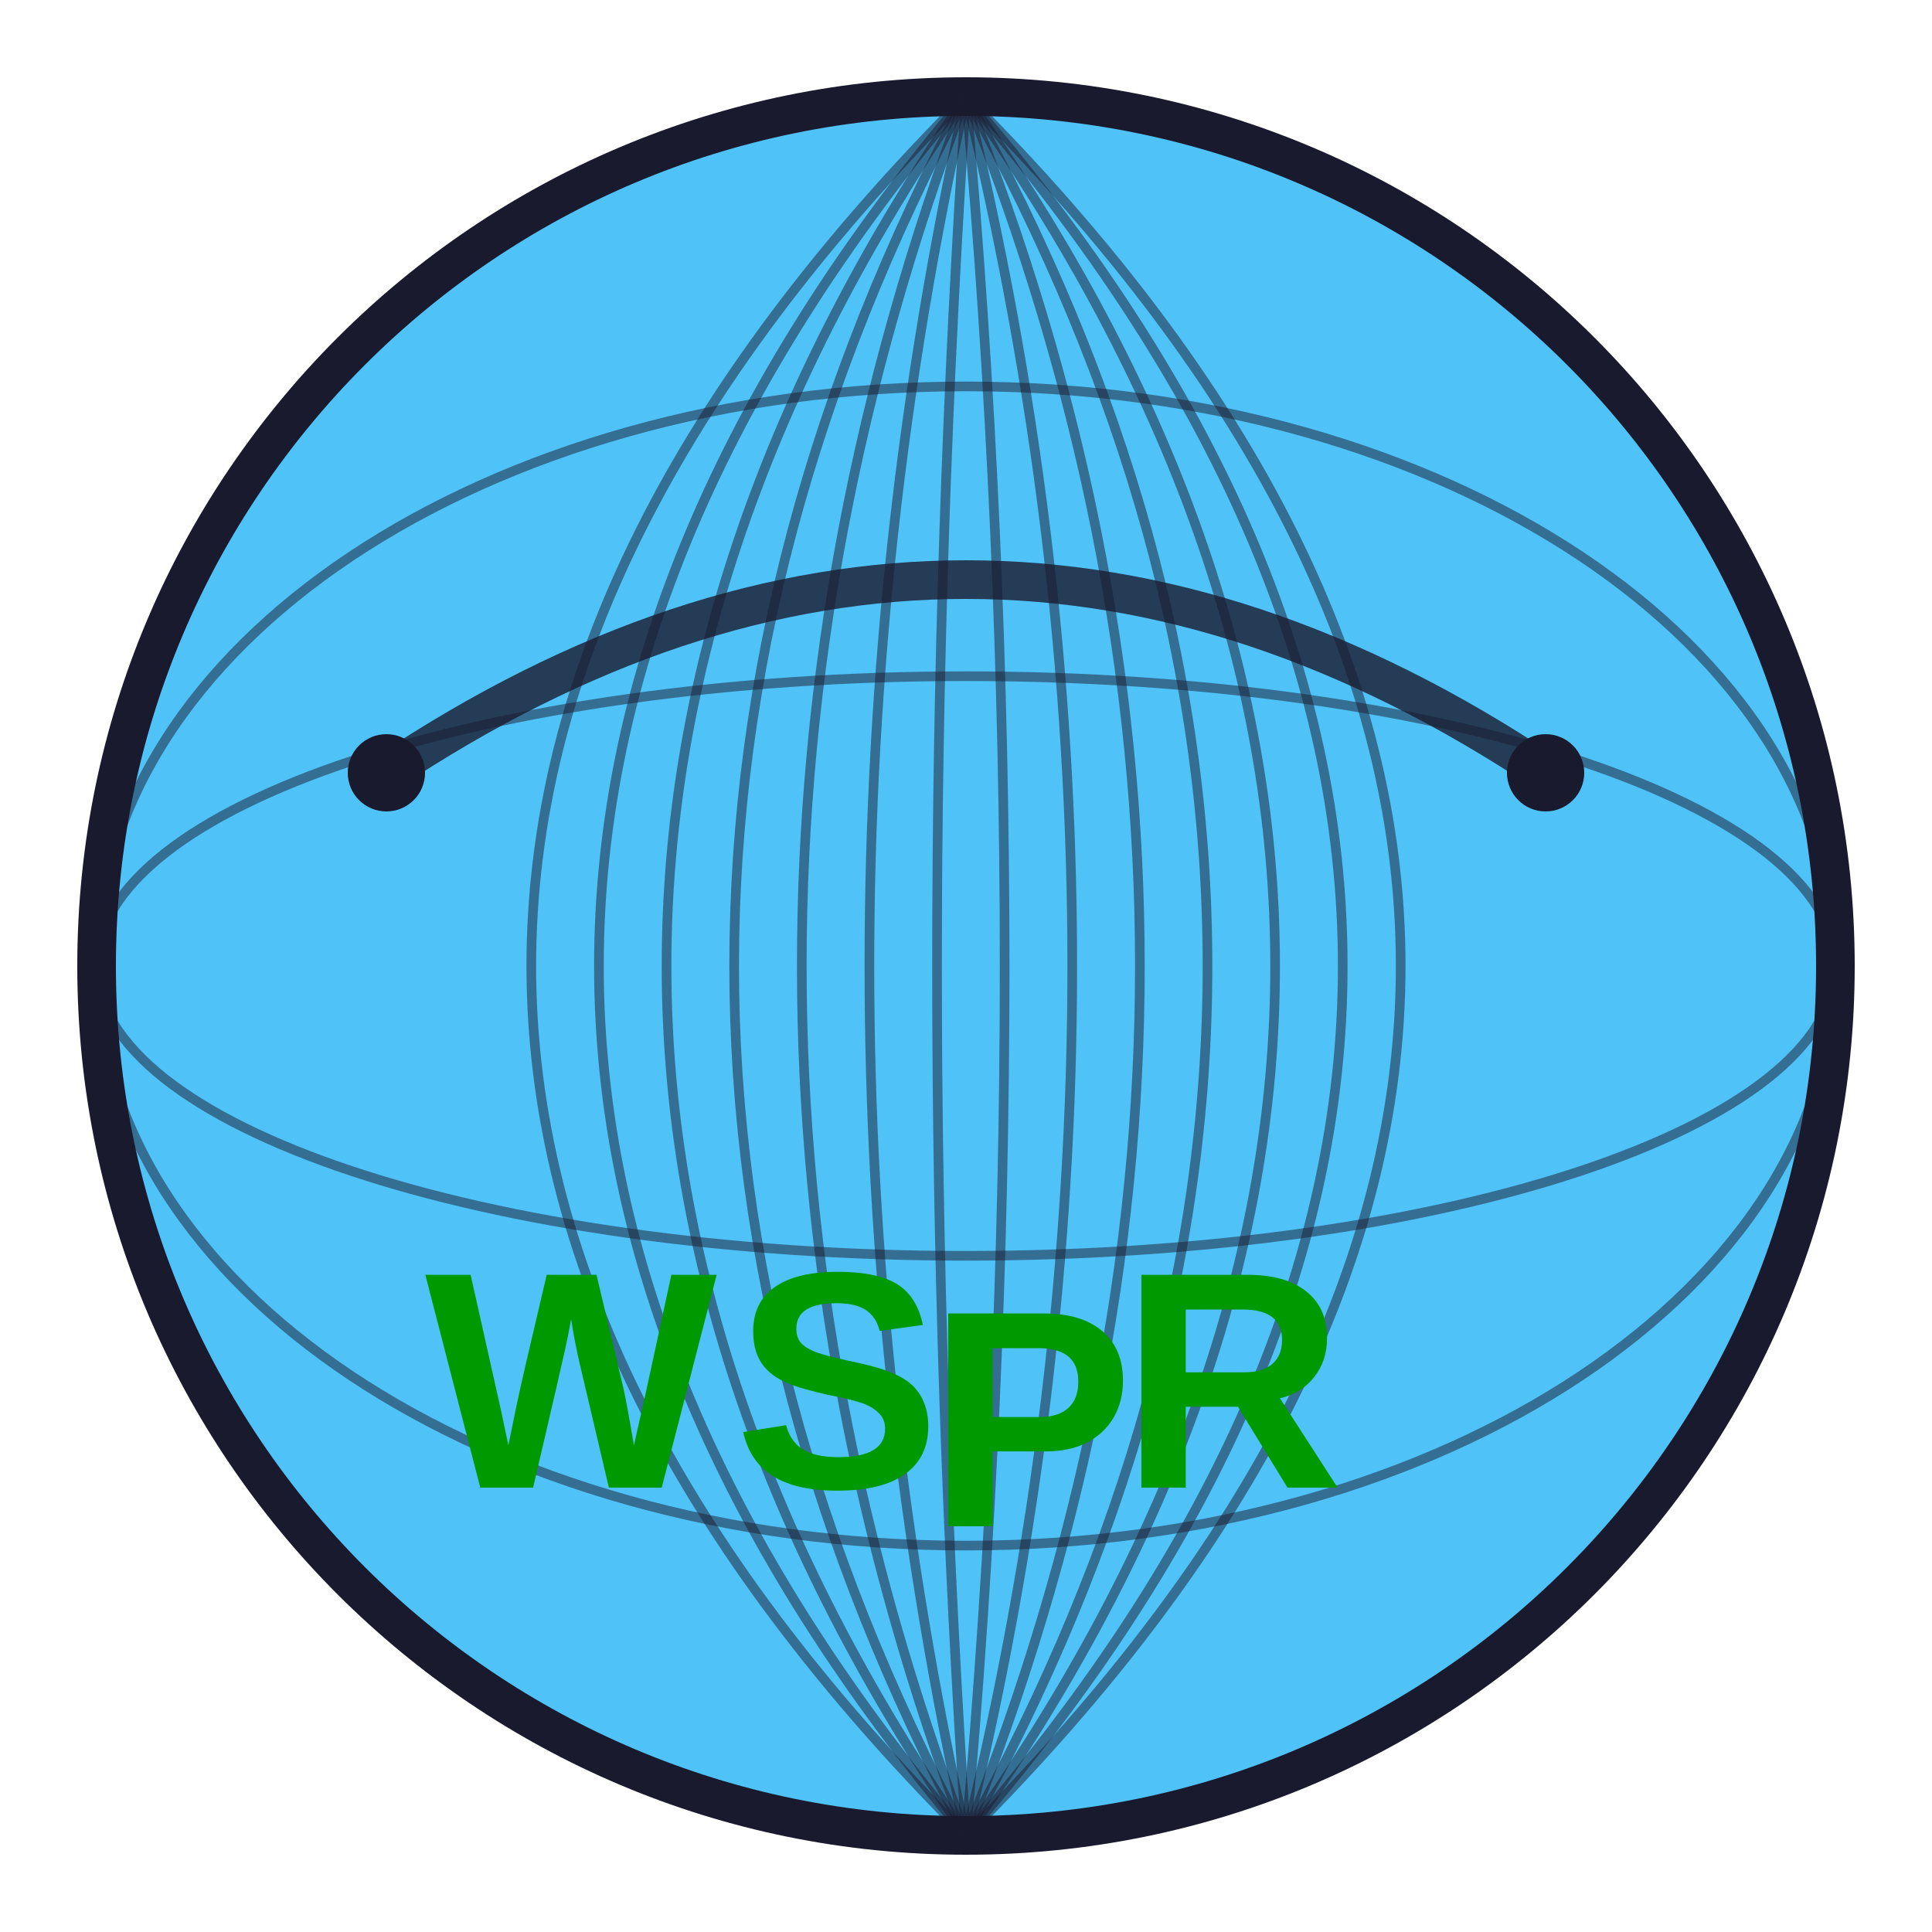
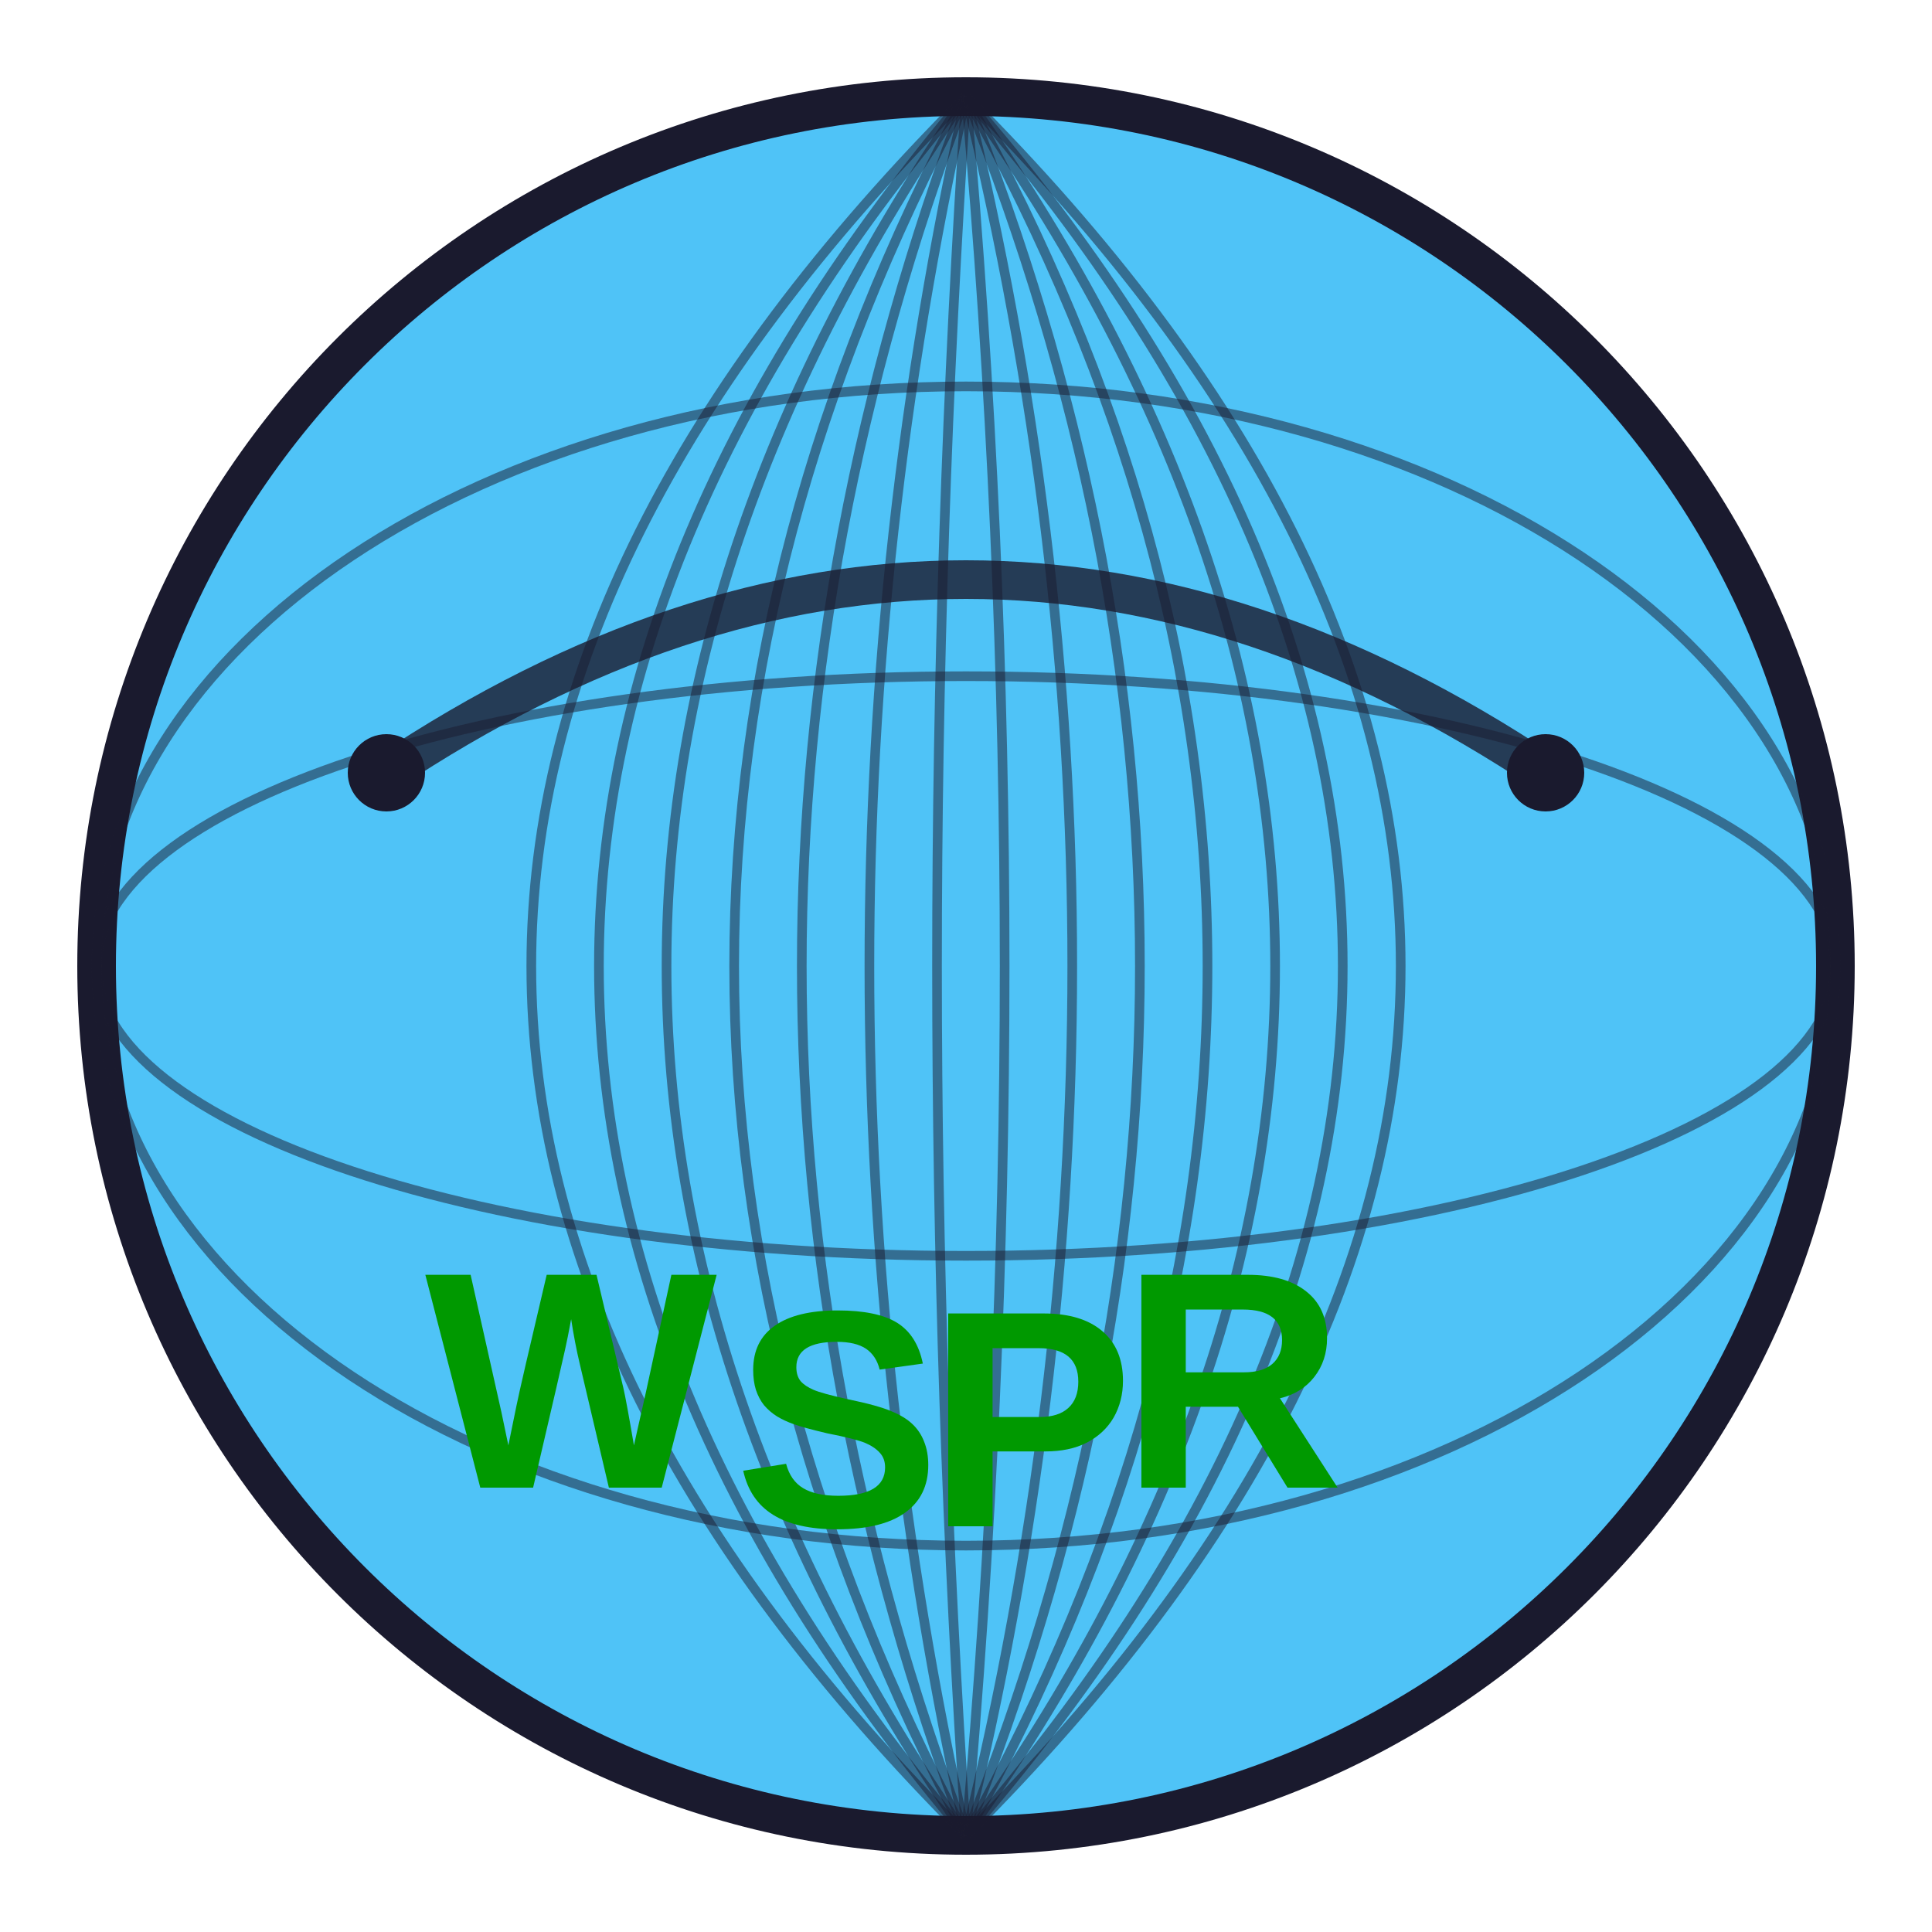
<svg xmlns="http://www.w3.org/2000/svg" viewBox="0 0 100 100">
  <circle cx="50" cy="50" r="45" fill="#4fc3f7" stroke="#1a1a2e" stroke-width="2" />
  <ellipse cx="50" cy="50" rx="45" ry="15" fill="none" stroke="#1a1a2e" stroke-width="0.5" opacity="0.5" />
  <ellipse cx="50" cy="50" rx="45" ry="30" fill="none" stroke="#1a1a2e" stroke-width="0.5" opacity="0.5" />
  <path d="M 50 5 Q 5 50 50 95" fill="none" stroke="#1a1a2e" stroke-width="0.5" opacity="0.5" />
  <path d="M 50 5 Q 12 50 50 95" fill="none" stroke="#1a1a2e" stroke-width="0.5" opacity="0.5" />
  <path d="M 50 5 Q 19 50 50 95" fill="none" stroke="#1a1a2e" stroke-width="0.5" opacity="0.5" />
  <path d="M 50 5 Q 26 50 50 95" fill="none" stroke="#1a1a2e" stroke-width="0.5" opacity="0.5" />
  <path d="M 50 5 Q 33 50 50 95" fill="none" stroke="#1a1a2e" stroke-width="0.5" opacity="0.5" />
  <path d="M 50 5 Q 40 50 50 95" fill="none" stroke="#1a1a2e" stroke-width="0.5" opacity="0.5" />
  <path d="M 50 5 Q 47 50 50 95" fill="none" stroke="#1a1a2e" stroke-width="0.5" opacity="0.5" />
  <path d="M 50 5 Q 54 50 50 95" fill="none" stroke="#1a1a2e" stroke-width="0.5" opacity="0.5" />
  <path d="M 50 5 Q 61 50 50 95" fill="none" stroke="#1a1a2e" stroke-width="0.5" opacity="0.5" />
  <path d="M 50 5 Q 68 50 50 95" fill="none" stroke="#1a1a2e" stroke-width="0.5" opacity="0.5" />
  <path d="M 50 5 Q 75 50 50 95" fill="none" stroke="#1a1a2e" stroke-width="0.5" opacity="0.5" />
  <path d="M 50 5 Q 82 50 50 95" fill="none" stroke="#1a1a2e" stroke-width="0.5" opacity="0.5" />
  <path d="M 50 5 Q 89 50 50 95" fill="none" stroke="#1a1a2e" stroke-width="0.5" opacity="0.5" />
  <path d="M 50 5 Q 95 50 50 95" fill="none" stroke="#1a1a2e" stroke-width="0.5" opacity="0.5" />
  <path d="M 20 40 Q 50 20 80 40" fill="none" stroke="#1a1a2e" stroke-width="2" opacity="0.8" />
  <circle cx="20" cy="40" r="2" fill="#1a1a2e" />
  <circle cx="80" cy="40" r="2" fill="#1a1a2e" />
  <text x="22" y="77" fill="#009900" font-size="16" font-weight="bold" font-family="Arial, sans-serif">W</text>
-   <text x="38" y="77" fill="#009900" font-size="16" font-weight="bold" font-family="Arial, sans-serif">S</text>
+   <text x="38" y="79" fill="#009900" font-size="16" font-weight="bold" font-family="Arial, sans-serif">S</text>
  <text x="48" y="79" fill="#009900" font-size="16" font-weight="bold" font-family="Arial, sans-serif">P</text>
  <text x="58" y="77" fill="#009900" font-size="16" font-weight="bold" font-family="Arial, sans-serif">R</text>
</svg>
